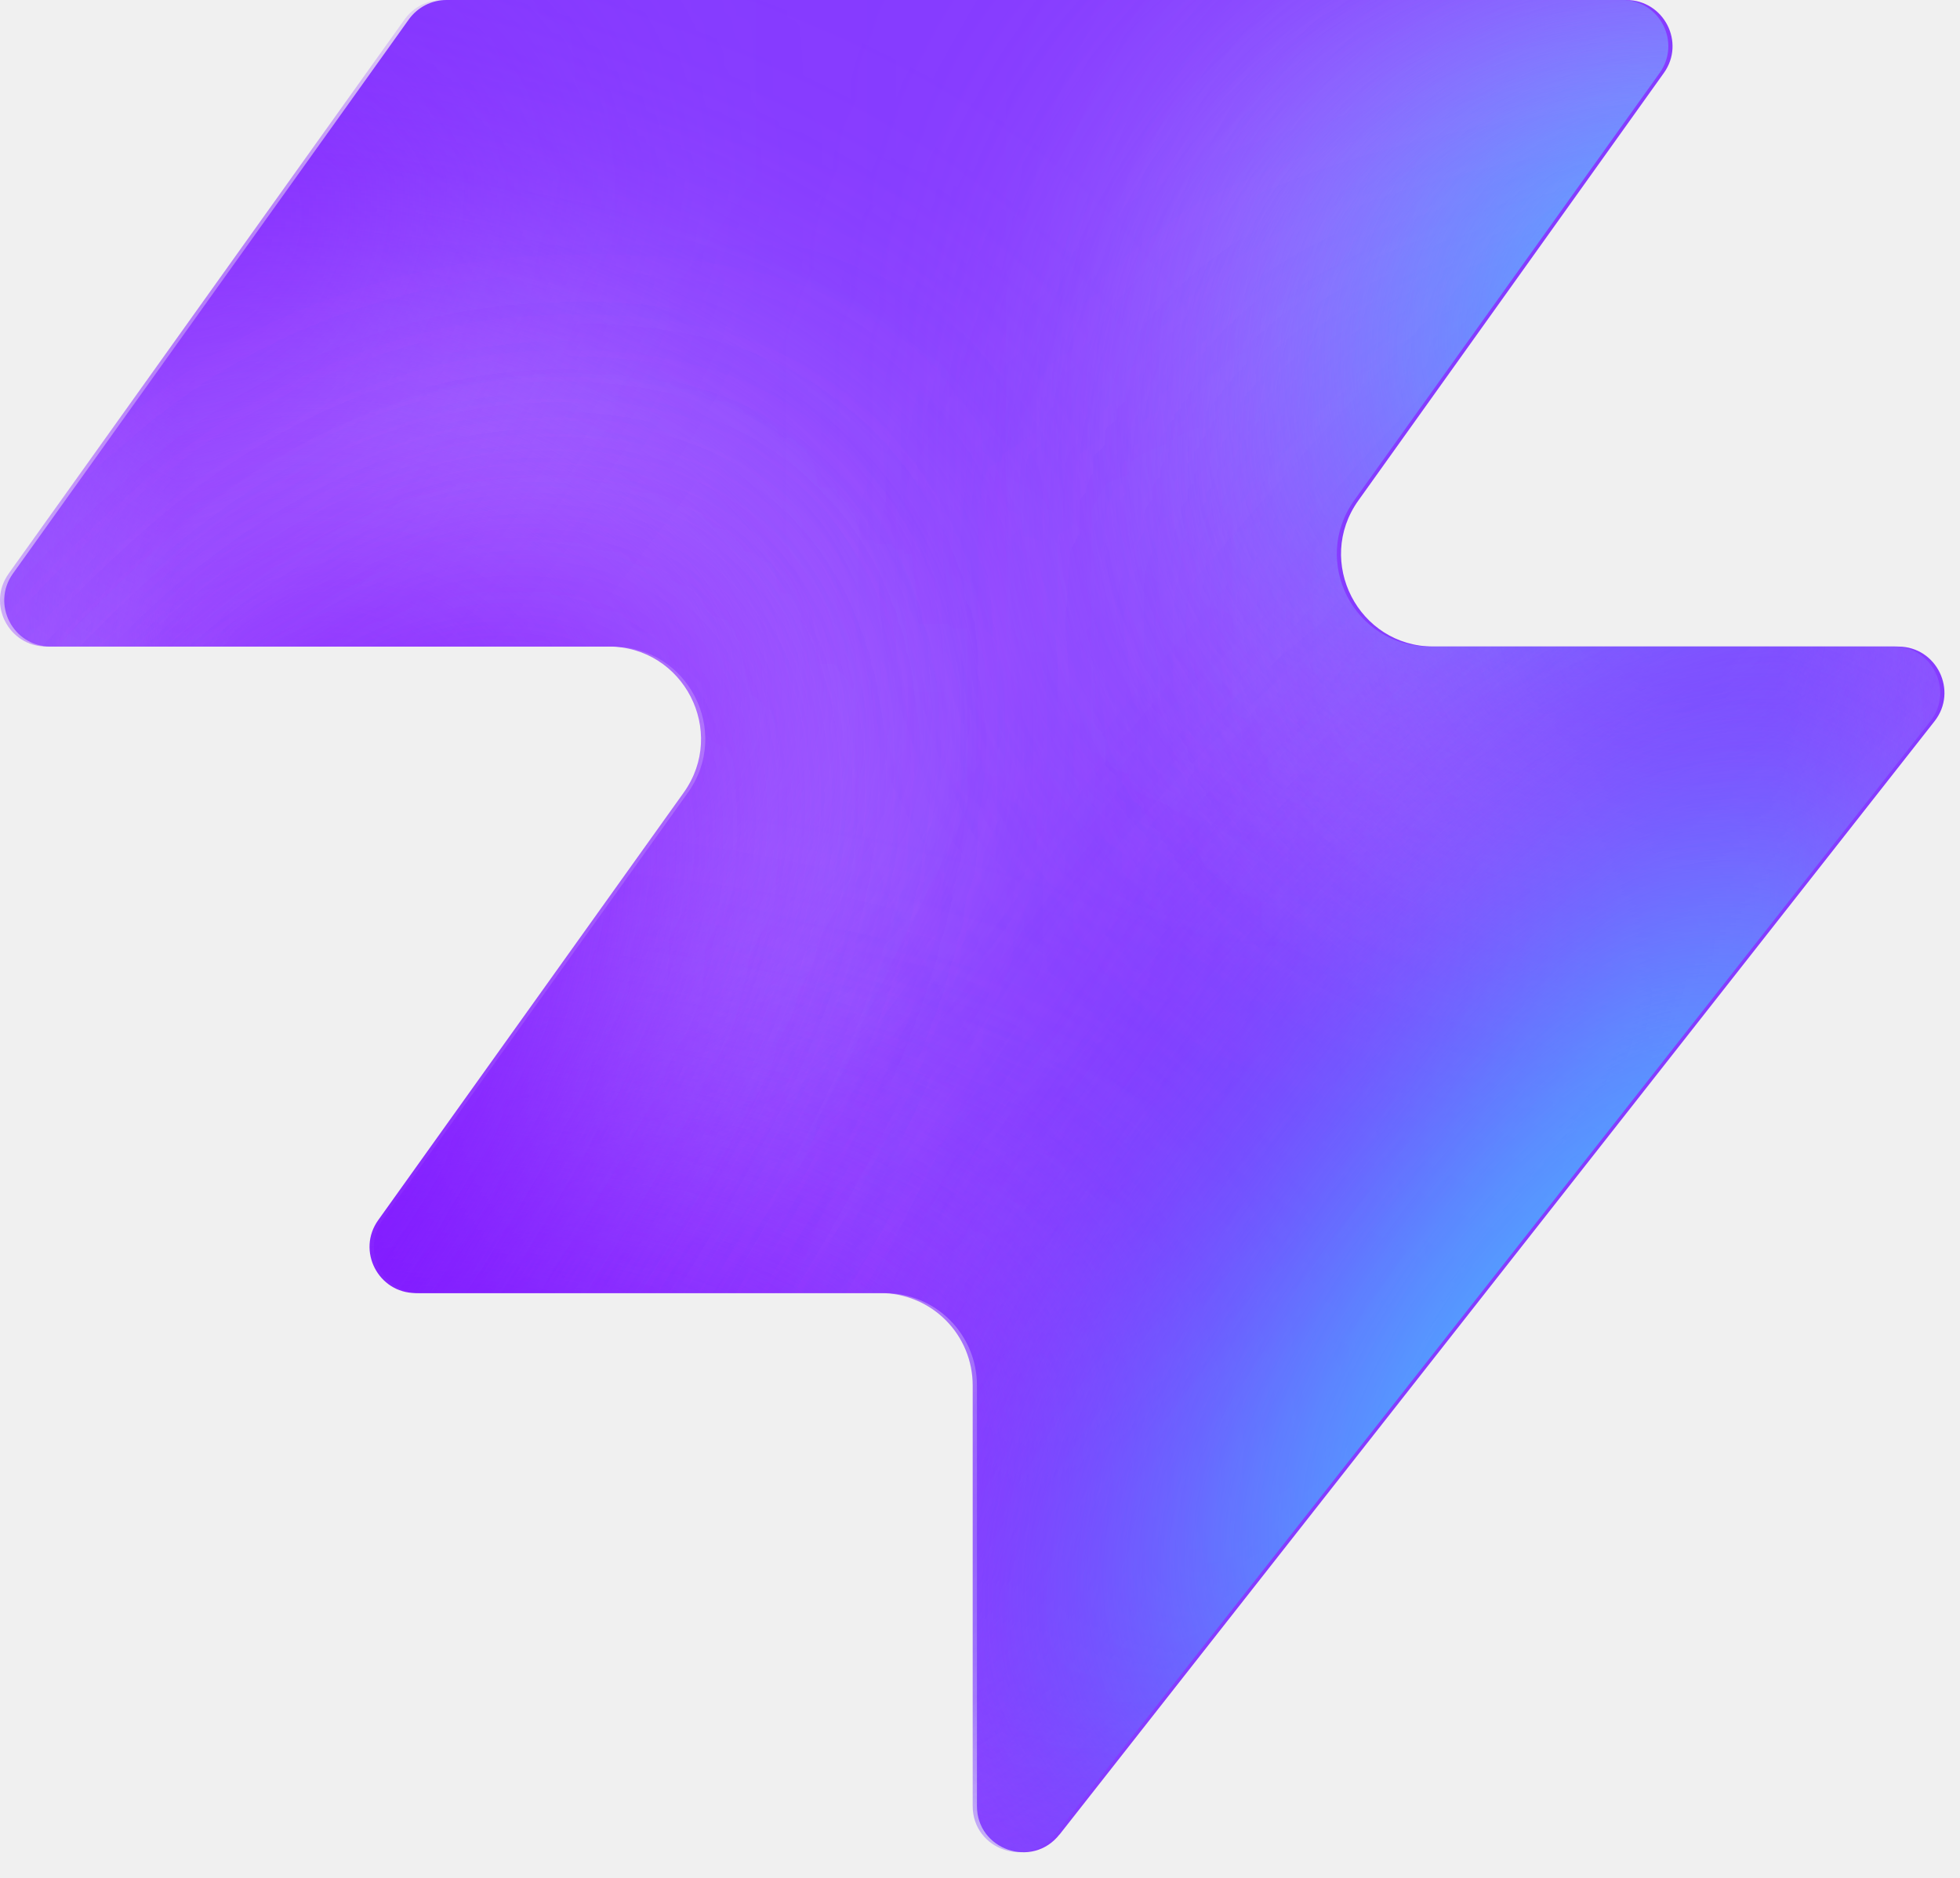
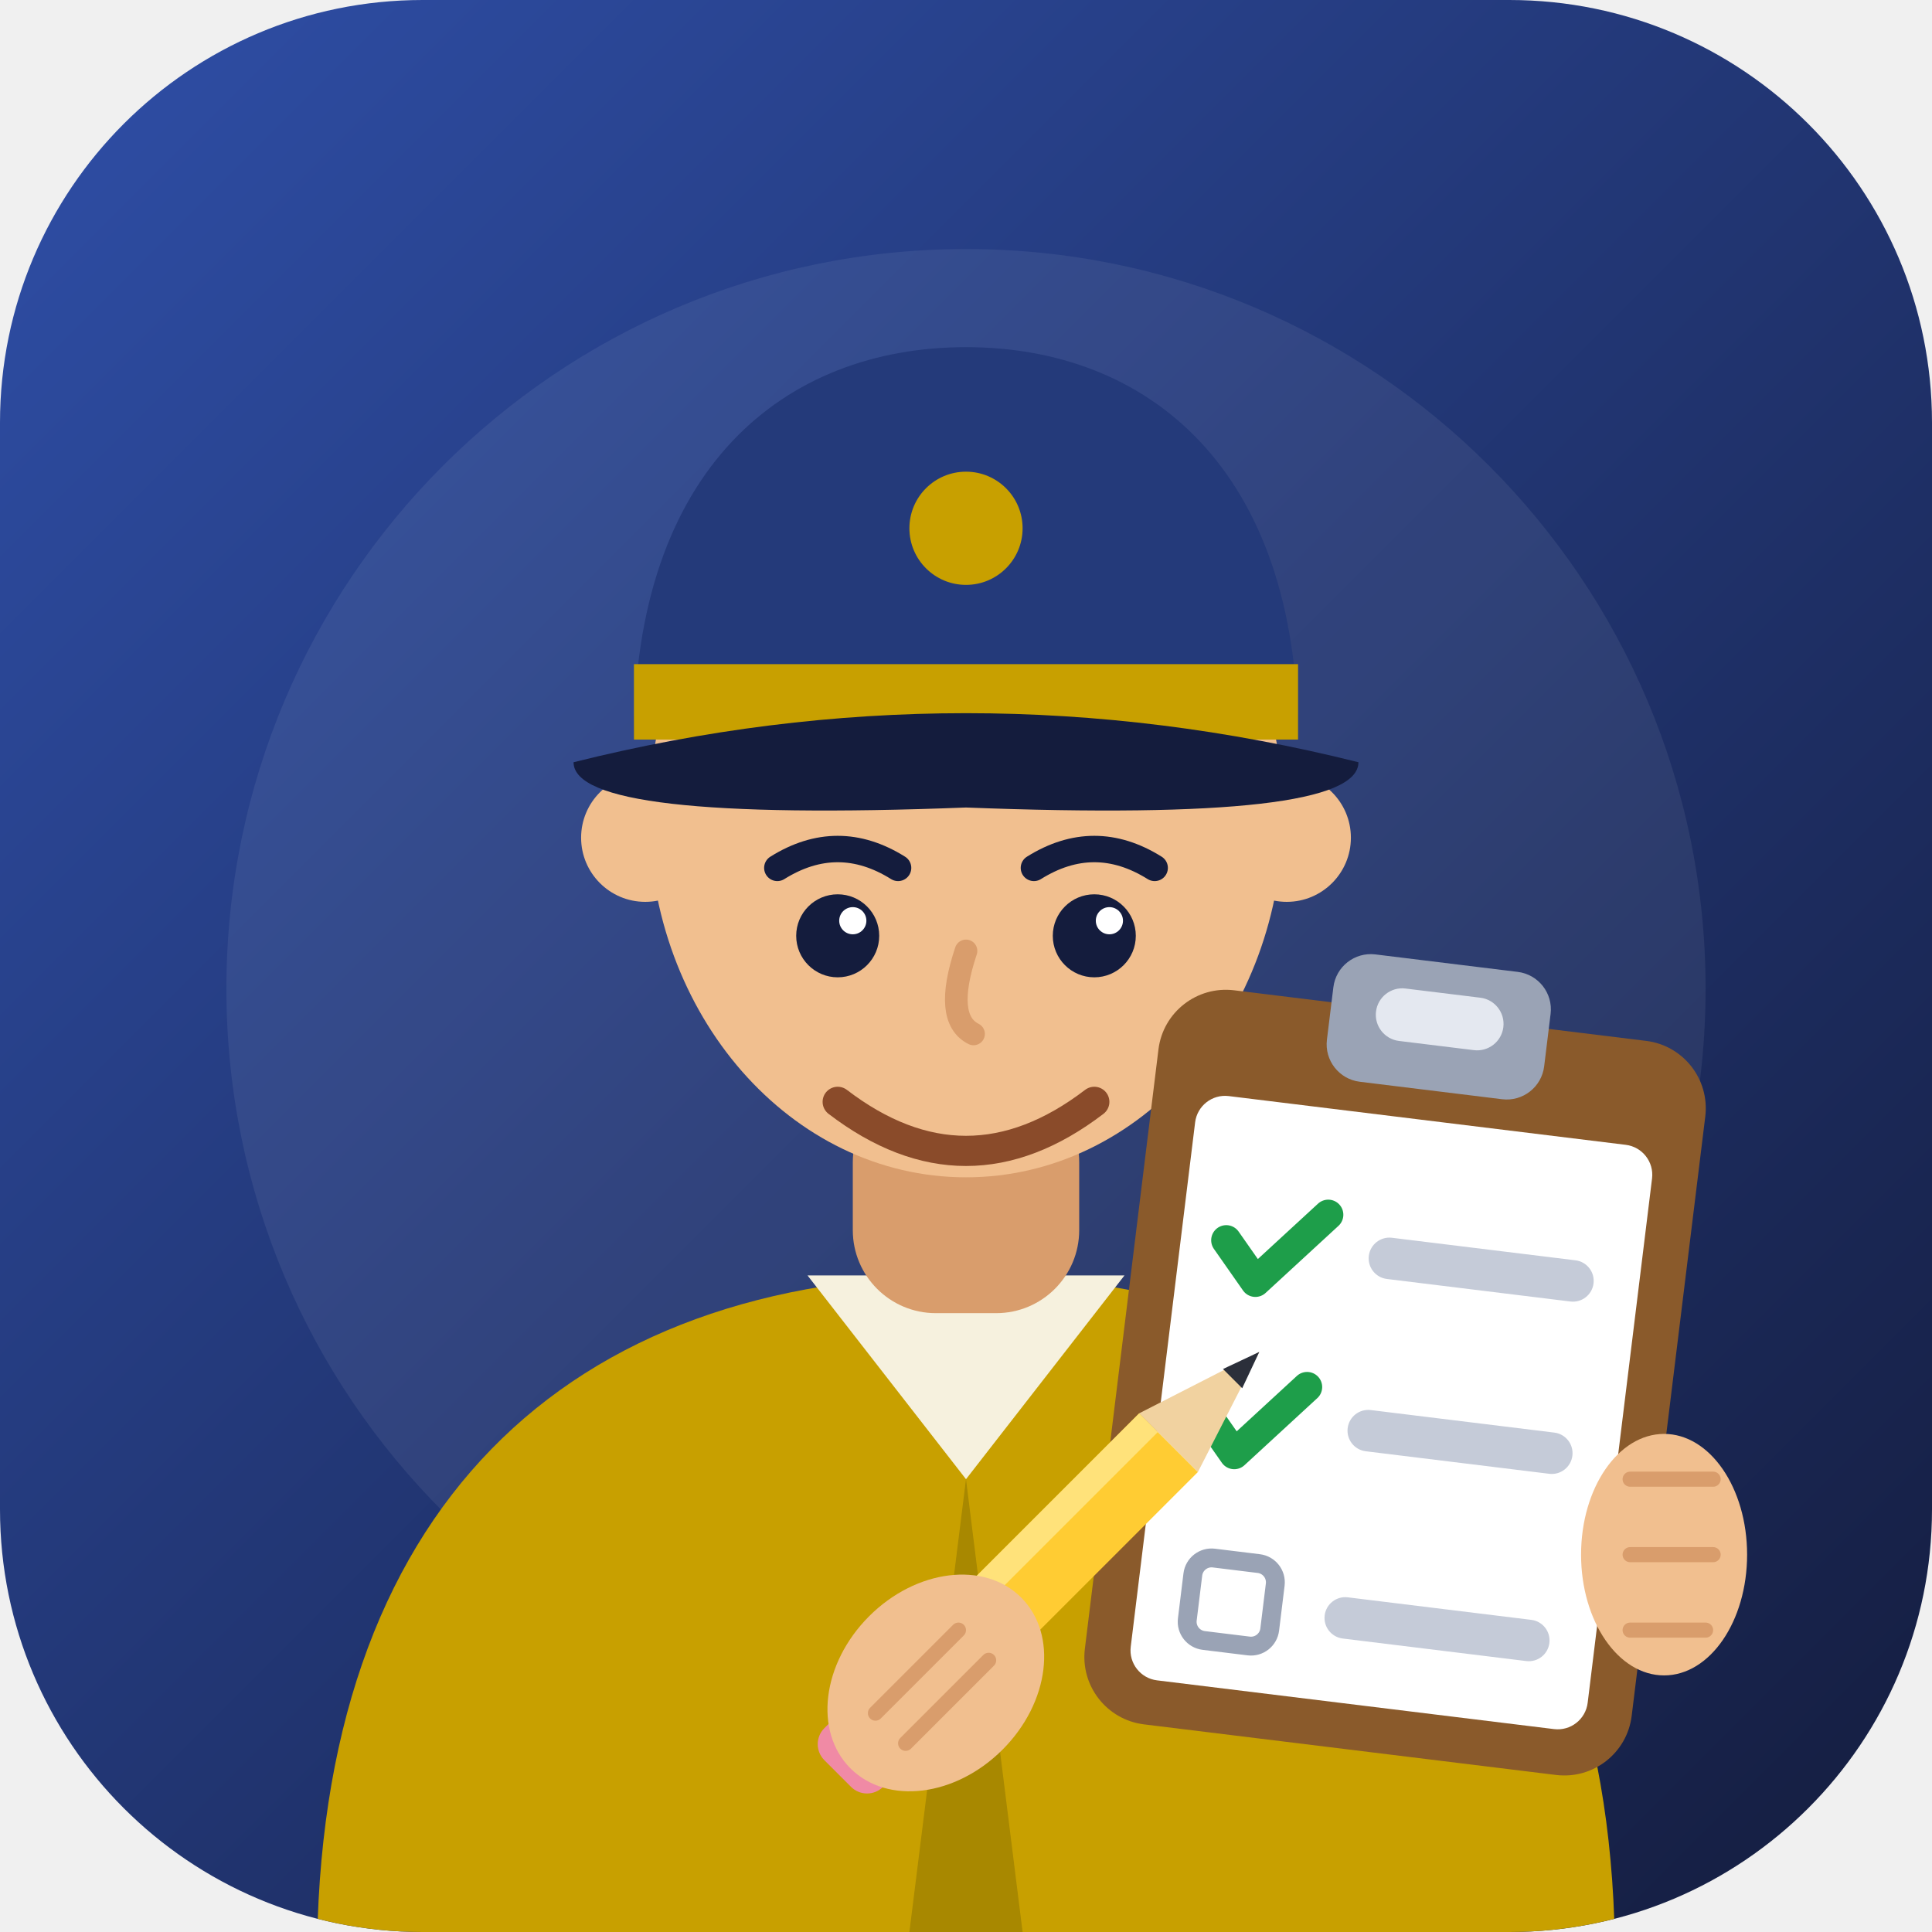
- <svg xmlns="http://www.w3.org/2000/svg" width="48" height="46" fill="none" viewBox="0 0 48 46">
-   <path fill="#863bff" d="M25.946 44.938c-.664.845-2.021.375-2.021-.698V33.937a2.26 2.26 0 0 0-2.262-2.262H10.287c-.92 0-1.456-1.04-.92-1.788l7.48-10.471c1.07-1.497 0-3.578-1.842-3.578H1.237c-.92 0-1.456-1.04-.92-1.788L10.013.474c.214-.297.556-.474.92-.474h28.894c.92 0 1.456 1.04.92 1.788l-7.48 10.471c-1.07 1.498 0 3.579 1.842 3.579h11.377c.943 0 1.473 1.088.89 1.83L25.947 44.94z" style="fill:#863bff;fill:color(display-p3 .525 .23 1);fill-opacity:1" />
-   <mask id="a" width="48" height="46" x="0" y="0" maskUnits="userSpaceOnUse" style="mask-type:alpha">
-     <path fill="#000" d="M25.842 44.938c-.664.844-2.021.375-2.021-.698V33.937a2.26 2.26 0 0 0-2.262-2.262H10.183c-.92 0-1.456-1.04-.92-1.788l7.48-10.471c1.07-1.498 0-3.579-1.842-3.579H1.133c-.92 0-1.456-1.04-.92-1.787L9.91.473c.214-.297.556-.474.92-.474h28.894c.92 0 1.456 1.04.92 1.788l-7.48 10.471c-1.07 1.498 0 3.578 1.842 3.578h11.377c.943 0 1.473 1.088.89 1.832L25.843 44.94z" style="fill:#000;fill-opacity:1" />
-   </mask>
-   <g mask="url(#a)">
-     <g filter="url(#b)">
-       <ellipse cx="5.508" cy="14.704" fill="#ede6ff" rx="5.508" ry="14.704" style="fill:#ede6ff;fill:color(display-p3 .927 .903 1);fill-opacity:1" transform="matrix(.00324 1 1 -.00324 -4.47 31.516)" />
-     </g>
-     <g filter="url(#c)">
-       <ellipse cx="10.399" cy="29.851" fill="#ede6ff" rx="10.399" ry="29.851" style="fill:#ede6ff;fill:color(display-p3 .927 .903 1);fill-opacity:1" transform="matrix(.00324 1 1 -.00324 -39.328 7.883)" />
-     </g>
-     <g filter="url(#d)">
-       <ellipse cx="5.508" cy="30.487" fill="#7e14ff" rx="5.508" ry="30.487" style="fill:#7e14ff;fill:color(display-p3 .492 .077 1);fill-opacity:1" transform="rotate(89.814 -25.913 -14.639)scale(1 -1)" />
-     </g>
-     <g filter="url(#e)">
-       <ellipse cx="5.508" cy="30.599" fill="#7e14ff" rx="5.508" ry="30.599" style="fill:#7e14ff;fill:color(display-p3 .492 .077 1);fill-opacity:1" transform="rotate(89.814 -32.644 -3.334)scale(1 -1)" />
-     </g>
-     <g filter="url(#f)">
-       <ellipse cx="5.508" cy="30.599" fill="#7e14ff" rx="5.508" ry="30.599" style="fill:#7e14ff;fill:color(display-p3 .492 .077 1);fill-opacity:1" transform="matrix(.00324 1 1 -.00324 -34.34 30.47)" />
-     </g>
-     <g filter="url(#g)">
-       <ellipse cx="14.072" cy="22.078" fill="#ede6ff" rx="14.072" ry="22.078" style="fill:#ede6ff;fill:color(display-p3 .927 .903 1);fill-opacity:1" transform="rotate(93.35 24.506 48.493)scale(-1 1)" />
-     </g>
-     <g filter="url(#h)">
-       <ellipse cx="3.47" cy="21.501" fill="#7e14ff" rx="3.47" ry="21.501" style="fill:#7e14ff;fill:color(display-p3 .492 .077 1);fill-opacity:1" transform="rotate(89.009 28.708 47.59)scale(-1 1)" />
-     </g>
-     <g filter="url(#i)">
-       <ellipse cx="3.47" cy="21.501" fill="#7e14ff" rx="3.47" ry="21.501" style="fill:#7e14ff;fill:color(display-p3 .492 .077 1);fill-opacity:1" transform="rotate(89.009 28.708 47.59)scale(-1 1)" />
-     </g>
-     <g filter="url(#j)">
-       <ellipse cx=".387" cy="8.972" fill="#7e14ff" rx="4.407" ry="29.108" style="fill:#7e14ff;fill:color(display-p3 .492 .077 1);fill-opacity:1" transform="rotate(39.51 .387 8.972)" />
-     </g>
-     <g filter="url(#k)">
-       <ellipse cx="47.523" cy="-6.092" fill="#7e14ff" rx="4.407" ry="29.108" style="fill:#7e14ff;fill:color(display-p3 .492 .077 1);fill-opacity:1" transform="rotate(37.892 47.523 -6.092)" />
-     </g>
-     <g filter="url(#l)">
-       <ellipse cx="41.412" cy="6.333" fill="#47bfff" rx="5.971" ry="9.665" style="fill:#47bfff;fill:color(display-p3 .28 .748 1);fill-opacity:1" transform="rotate(37.892 41.412 6.333)" />
-     </g>
-     <g filter="url(#m)">
-       <ellipse cx="-1.879" cy="38.332" fill="#7e14ff" rx="4.407" ry="29.108" style="fill:#7e14ff;fill:color(display-p3 .492 .077 1);fill-opacity:1" transform="rotate(37.892 -1.88 38.332)" />
-     </g>
-     <g filter="url(#n)">
-       <ellipse cx="-1.879" cy="38.332" fill="#7e14ff" rx="4.407" ry="29.108" style="fill:#7e14ff;fill:color(display-p3 .492 .077 1);fill-opacity:1" transform="rotate(37.892 -1.88 38.332)" />
-     </g>
-     <g filter="url(#o)">
-       <ellipse cx="35.651" cy="29.907" fill="#7e14ff" rx="4.407" ry="29.108" style="fill:#7e14ff;fill:color(display-p3 .492 .077 1);fill-opacity:1" transform="rotate(37.892 35.651 29.907)" />
-     </g>
-     <g filter="url(#p)">
-       <ellipse cx="38.418" cy="32.4" fill="#47bfff" rx="5.971" ry="15.297" style="fill:#47bfff;fill:color(display-p3 .28 .748 1);fill-opacity:1" transform="rotate(37.892 38.418 32.4)" />
+ <svg xmlns="http://www.w3.org/2000/svg" viewBox="0 0 512 512" width="512" height="512">
+   <defs>
+     <linearGradient id="bg" x1="0" y1="0" x2="1" y2="1">
+       <stop offset="0" stop-color="#2f4fa8" />
+       <stop offset="1" stop-color="#141c3d" />
+     </linearGradient>
+     <clipPath id="c">
+       <rect width="512" height="512" rx="112" />
+     </clipPath>
+   </defs>
+   <g clip-path="url(#c)">
+     <rect width="512" height="512" fill="url(#bg)" />
+     <g transform="translate(0.0 0.0) scale(1.0)">
+       <circle cx="256" cy="262" r="196" fill="#ffffff" fill-opacity="0.07" />
+       <path d="M84 900 L84 520 C84 400 150 338 256 338 C362 338 428 400 428 520 L428 900 Z" fill="#c8a000" />
+       <path d="M214 338 L256 392 L298 338 Z" fill="#f6f1de" />
+       <path d="M256 392 L240 520 L272 520 Z" fill="#8f7400" fill-opacity="0.55" />
+       <rect x="226" y="286" width="60" height="62" rx="22" fill="#d99d6c" />
+       <circle cx="171" cy="222" r="17" fill="#f1bf8f" />
+       <circle cx="341" cy="222" r="17" fill="#f1bf8f" />
+       <ellipse cx="256" cy="216" rx="84" ry="96" fill="#f1bf8f" />
+       <path d="M168 196 C168 124 208 92 256 92 C304 92 344 124 344 196 Z" fill="#243a7a" />
+       <rect x="168" y="176" width="176" height="20" fill="#c8a000" />
+       <path d="M152 202 Q256 176 360 202 Q360 218 256 214 Q152 218 152 202 Z" fill="#141c3d" />
+       <circle cx="256" cy="140" r="15" fill="#c8a000" />
+       <path d="M206 230 Q222 220 238 230" stroke="#141c3d" stroke-width="7" stroke-linecap="round" fill="none" />
+       <path d="M274 230 Q290 220 306 230" stroke="#141c3d" stroke-width="7" stroke-linecap="round" fill="none" />
+       <circle cx="222" cy="248" r="11" fill="#141c3d" />
+       <circle cx="290" cy="248" r="11" fill="#141c3d" />
+       <circle cx="226" cy="244" r="3.6" fill="#fff" />
+       <circle cx="294" cy="244" r="3.6" fill="#fff" />
+       <path d="M256 252 Q250 270 258 274" stroke="#d99d6c" stroke-width="6" stroke-linecap="round" fill="none" />
+       <path d="M222 292 Q256 318 290 292" stroke="#8a4b2a" stroke-width="8" stroke-linecap="round" fill="none" />
+       <g transform="rotate(7 366 372)">
+         <rect x="296" y="268" width="146" height="196" rx="18" fill="#8a5a2b" />
+         <rect x="308" y="296" width="122" height="156" rx="8" fill="#ffffff" />
+         <rect x="340" y="254" width="58" height="34" rx="10" fill="#9aa3b5" />
+         <rect x="352" y="262" width="34" height="14" rx="7" fill="#e4e8f0" />
+         <path d="M320 334 l9 10 l17 -20" stroke="#1e9e4a" stroke-width="8" stroke-linecap="round" stroke-linejoin="round" fill="none" />
+         <rect x="358" y="328" width="60" height="11" rx="5.5" fill="#c5cbd8" />
+         <path d="M320 380 l9 10 l17 -20" stroke="#1e9e4a" stroke-width="8" stroke-linecap="round" stroke-linejoin="round" fill="none" />
+         <rect x="358" y="374" width="60" height="11" rx="5.5" fill="#c5cbd8" />
+         <rect x="322" y="418" width="22" height="22" rx="5" fill="none" stroke="#9aa3b5" stroke-width="5" />
+         <rect x="358" y="424" width="60" height="11" rx="5.5" fill="#c5cbd8" />
+       </g>
+       <ellipse cx="441" cy="412" rx="22" ry="32" fill="#f1bf8f" />
+       <path d="M432 392 h22 M432 412 h22 M432 432 h20" stroke="#d99d6c" stroke-width="4" stroke-linecap="round" />
+       <g transform="translate(222 470) rotate(-45)">
+         <rect x="0" y="-11" width="22" height="22" rx="6" fill="#f08aa5" />
+         <rect x="20" y="-11" width="12" height="22" fill="#b9c0cf" />
+         <rect x="32" y="-11" width="92" height="22" fill="#ffcc33" />
+         <rect x="32" y="-11" width="92" height="7" fill="#ffe27a" />
+         <path d="M124 -11 L158 0 L124 11 Z" fill="#f1d2a0" />
+         <path d="M148 -3.6 L158 0 L148 3.6 Z" fill="#2b2f3a" />
+       </g>
+       <ellipse cx="248" cy="446" rx="32" ry="25" transform="rotate(-45 248 446)" fill="#f1bf8f" />
+       <path d="M232 454 l22 -22 M240 462 l22 -22" stroke="#d99d6c" stroke-width="4" stroke-linecap="round" />
    </g>
  </g>
-   <defs>
-     <filter id="b" width="60.045" height="41.654" x="-19.77" y="16.149" color-interpolation-filters="sRGB" filterUnits="userSpaceOnUse">
-       <feFlood flood-opacity="0" result="BackgroundImageFix" />
-       <feBlend in="SourceGraphic" in2="BackgroundImageFix" result="shape" />
-       <feGaussianBlur result="effect1_foregroundBlur_2002_17158" stdDeviation="7.659" />
-     </filter>
-     <filter id="c" width="90.34" height="51.437" x="-54.613" y="-7.533" color-interpolation-filters="sRGB" filterUnits="userSpaceOnUse">
-       <feFlood flood-opacity="0" result="BackgroundImageFix" />
-       <feBlend in="SourceGraphic" in2="BackgroundImageFix" result="shape" />
-       <feGaussianBlur result="effect1_foregroundBlur_2002_17158" stdDeviation="7.659" />
-     </filter>
-     <filter id="d" width="79.355" height="29.4" x="-49.64" y="2.03" color-interpolation-filters="sRGB" filterUnits="userSpaceOnUse">
-       <feFlood flood-opacity="0" result="BackgroundImageFix" />
-       <feBlend in="SourceGraphic" in2="BackgroundImageFix" result="shape" />
-       <feGaussianBlur result="effect1_foregroundBlur_2002_17158" stdDeviation="4.596" />
-     </filter>
-     <filter id="e" width="79.579" height="29.4" x="-45.045" y="20.029" color-interpolation-filters="sRGB" filterUnits="userSpaceOnUse">
-       <feFlood flood-opacity="0" result="BackgroundImageFix" />
-       <feBlend in="SourceGraphic" in2="BackgroundImageFix" result="shape" />
-       <feGaussianBlur result="effect1_foregroundBlur_2002_17158" stdDeviation="4.596" />
-     </filter>
-     <filter id="f" width="79.579" height="29.4" x="-43.513" y="21.178" color-interpolation-filters="sRGB" filterUnits="userSpaceOnUse">
-       <feFlood flood-opacity="0" result="BackgroundImageFix" />
-       <feBlend in="SourceGraphic" in2="BackgroundImageFix" result="shape" />
-       <feGaussianBlur result="effect1_foregroundBlur_2002_17158" stdDeviation="4.596" />
-     </filter>
-     <filter id="g" width="74.749" height="58.852" x="15.756" y="-17.901" color-interpolation-filters="sRGB" filterUnits="userSpaceOnUse">
-       <feFlood flood-opacity="0" result="BackgroundImageFix" />
-       <feBlend in="SourceGraphic" in2="BackgroundImageFix" result="shape" />
-       <feGaussianBlur result="effect1_foregroundBlur_2002_17158" stdDeviation="7.659" />
-     </filter>
-     <filter id="h" width="61.377" height="25.362" x="23.548" y="2.284" color-interpolation-filters="sRGB" filterUnits="userSpaceOnUse">
-       <feFlood flood-opacity="0" result="BackgroundImageFix" />
-       <feBlend in="SourceGraphic" in2="BackgroundImageFix" result="shape" />
-       <feGaussianBlur result="effect1_foregroundBlur_2002_17158" stdDeviation="4.596" />
-     </filter>
-     <filter id="i" width="61.377" height="25.362" x="23.548" y="2.284" color-interpolation-filters="sRGB" filterUnits="userSpaceOnUse">
-       <feFlood flood-opacity="0" result="BackgroundImageFix" />
-       <feBlend in="SourceGraphic" in2="BackgroundImageFix" result="shape" />
-       <feGaussianBlur result="effect1_foregroundBlur_2002_17158" stdDeviation="4.596" />
-     </filter>
-     <filter id="j" width="56.045" height="63.649" x="-27.636" y="-22.853" color-interpolation-filters="sRGB" filterUnits="userSpaceOnUse">
-       <feFlood flood-opacity="0" result="BackgroundImageFix" />
-       <feBlend in="SourceGraphic" in2="BackgroundImageFix" result="shape" />
-       <feGaussianBlur result="effect1_foregroundBlur_2002_17158" stdDeviation="4.596" />
-     </filter>
-     <filter id="k" width="54.814" height="64.646" x="20.116" y="-38.415" color-interpolation-filters="sRGB" filterUnits="userSpaceOnUse">
-       <feFlood flood-opacity="0" result="BackgroundImageFix" />
-       <feBlend in="SourceGraphic" in2="BackgroundImageFix" result="shape" />
-       <feGaussianBlur result="effect1_foregroundBlur_2002_17158" stdDeviation="4.596" />
-     </filter>
-     <filter id="l" width="33.541" height="35.313" x="24.641" y="-11.323" color-interpolation-filters="sRGB" filterUnits="userSpaceOnUse">
-       <feFlood flood-opacity="0" result="BackgroundImageFix" />
-       <feBlend in="SourceGraphic" in2="BackgroundImageFix" result="shape" />
-       <feGaussianBlur result="effect1_foregroundBlur_2002_17158" stdDeviation="4.596" />
-     </filter>
-     <filter id="m" width="54.814" height="64.646" x="-29.286" y="6.009" color-interpolation-filters="sRGB" filterUnits="userSpaceOnUse">
-       <feFlood flood-opacity="0" result="BackgroundImageFix" />
-       <feBlend in="SourceGraphic" in2="BackgroundImageFix" result="shape" />
-       <feGaussianBlur result="effect1_foregroundBlur_2002_17158" stdDeviation="4.596" />
-     </filter>
-     <filter id="n" width="54.814" height="64.646" x="-29.286" y="6.009" color-interpolation-filters="sRGB" filterUnits="userSpaceOnUse">
-       <feFlood flood-opacity="0" result="BackgroundImageFix" />
-       <feBlend in="SourceGraphic" in2="BackgroundImageFix" result="shape" />
-       <feGaussianBlur result="effect1_foregroundBlur_2002_17158" stdDeviation="4.596" />
-     </filter>
-     <filter id="o" width="54.814" height="64.646" x="8.244" y="-2.416" color-interpolation-filters="sRGB" filterUnits="userSpaceOnUse">
-       <feFlood flood-opacity="0" result="BackgroundImageFix" />
-       <feBlend in="SourceGraphic" in2="BackgroundImageFix" result="shape" />
-       <feGaussianBlur result="effect1_foregroundBlur_2002_17158" stdDeviation="4.596" />
-     </filter>
-     <filter id="p" width="39.409" height="43.623" x="18.713" y="10.588" color-interpolation-filters="sRGB" filterUnits="userSpaceOnUse">
-       <feFlood flood-opacity="0" result="BackgroundImageFix" />
-       <feBlend in="SourceGraphic" in2="BackgroundImageFix" result="shape" />
-       <feGaussianBlur result="effect1_foregroundBlur_2002_17158" stdDeviation="4.596" />
-     </filter>
-   </defs>
</svg>
